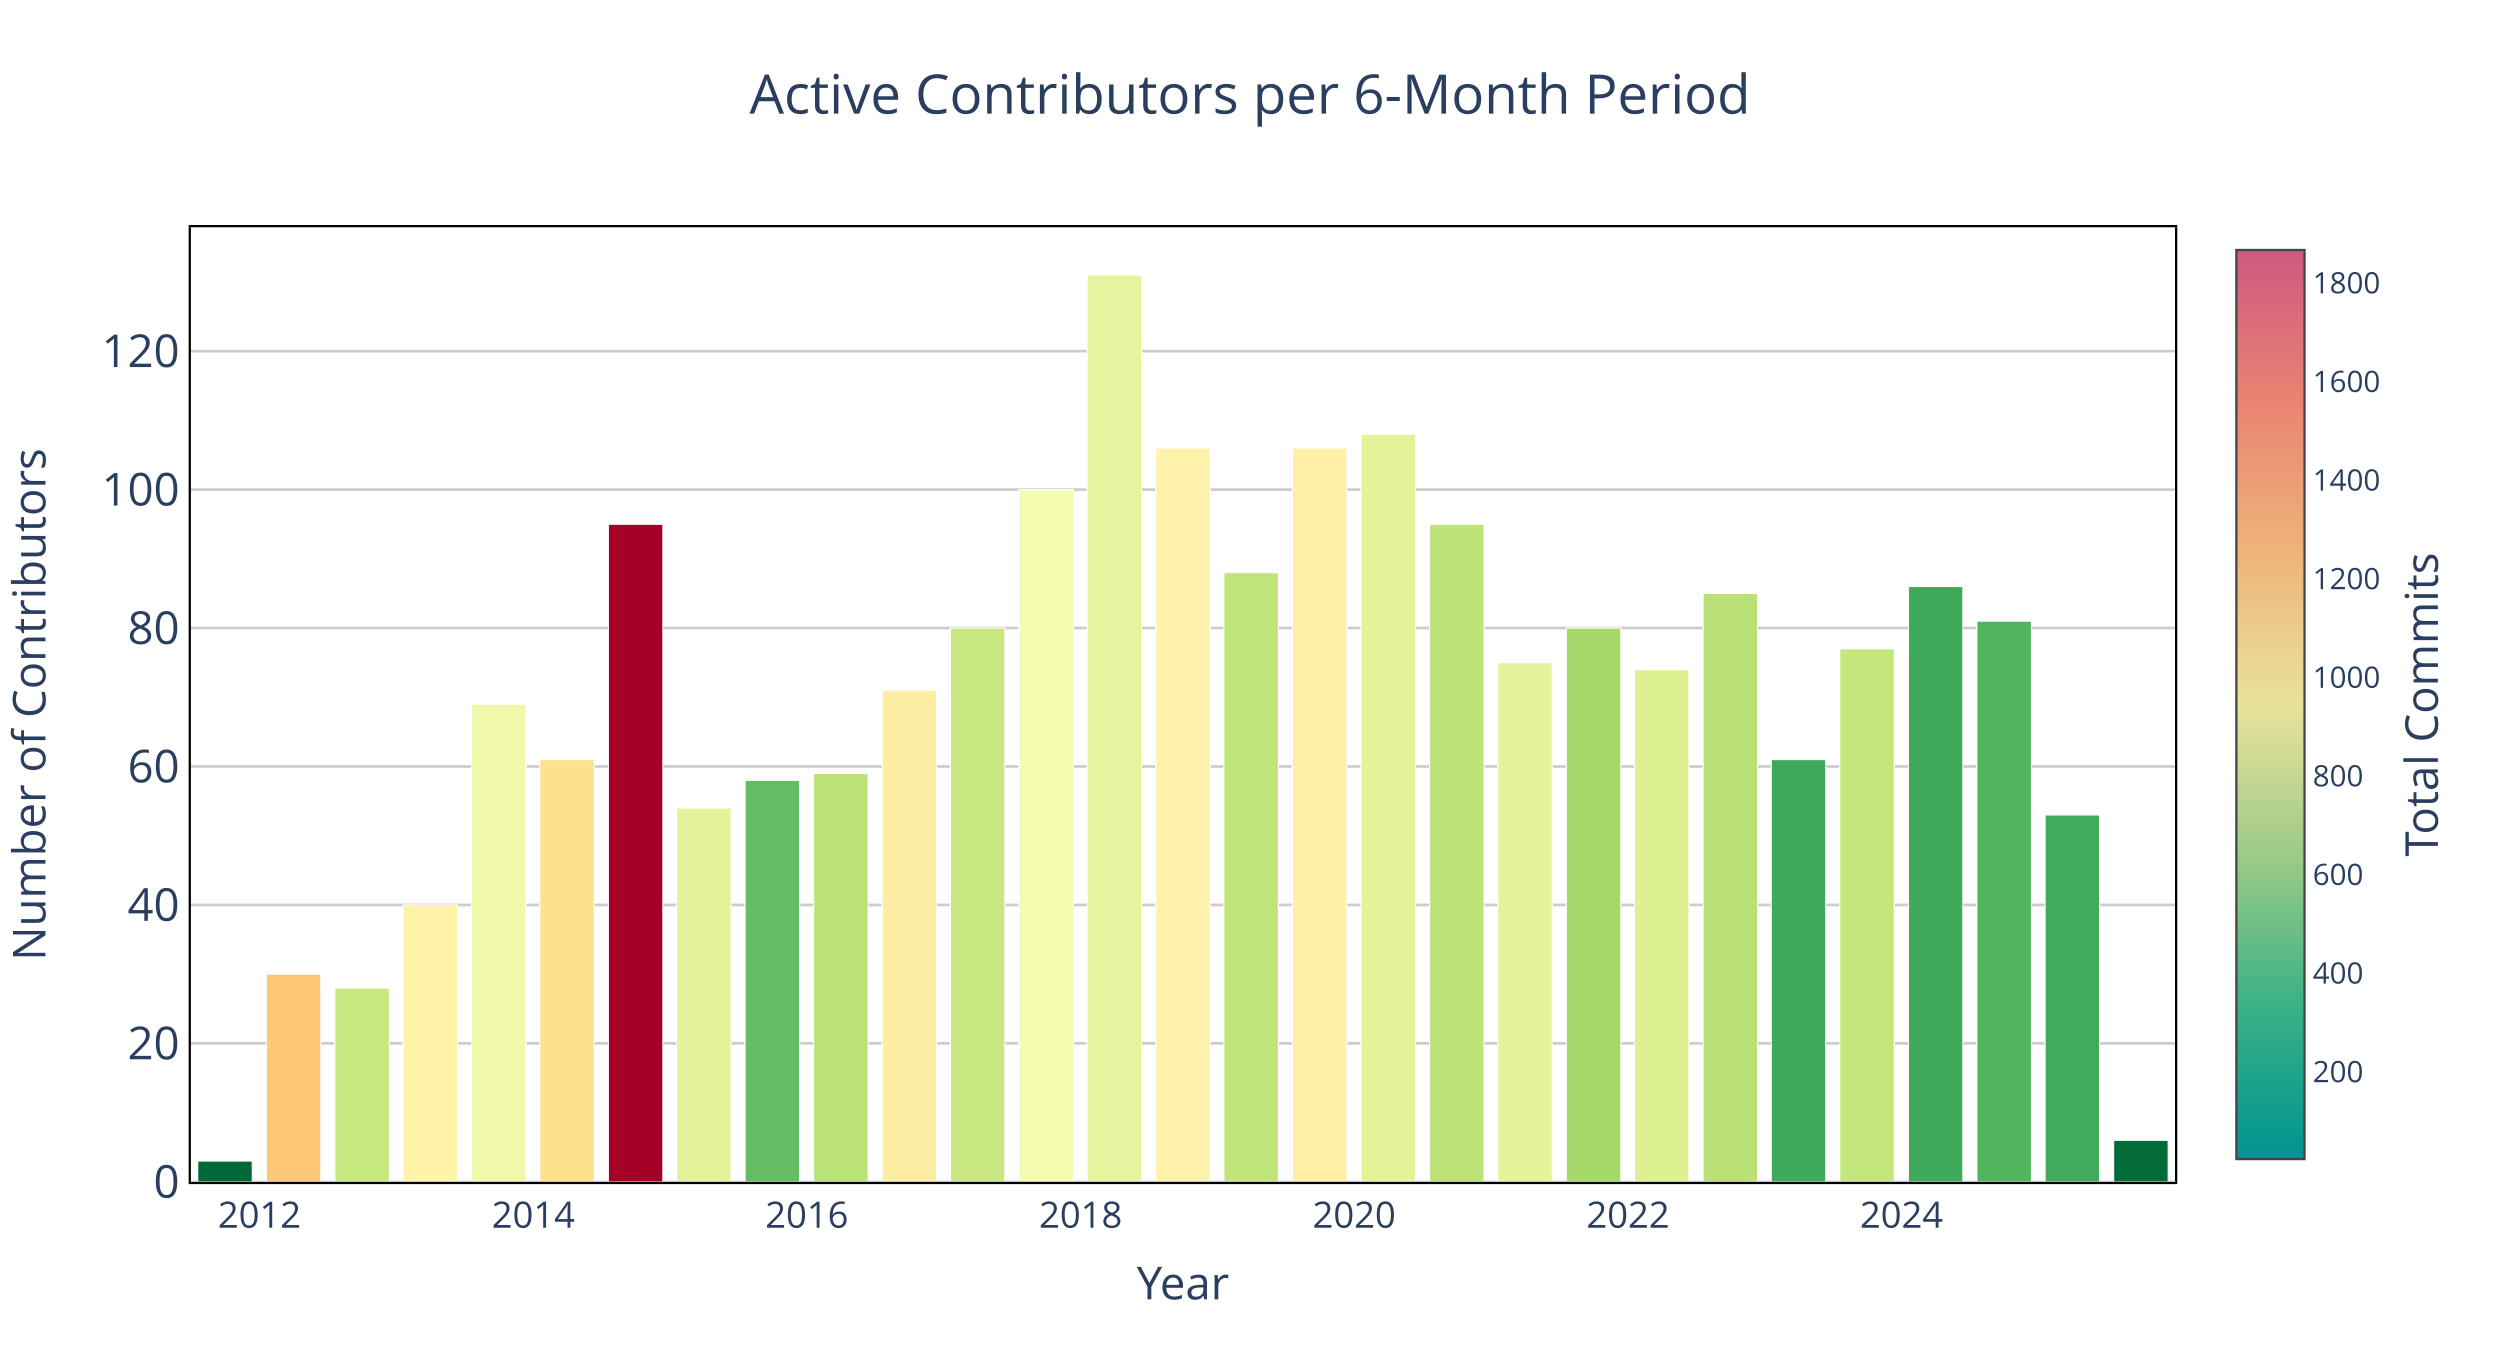
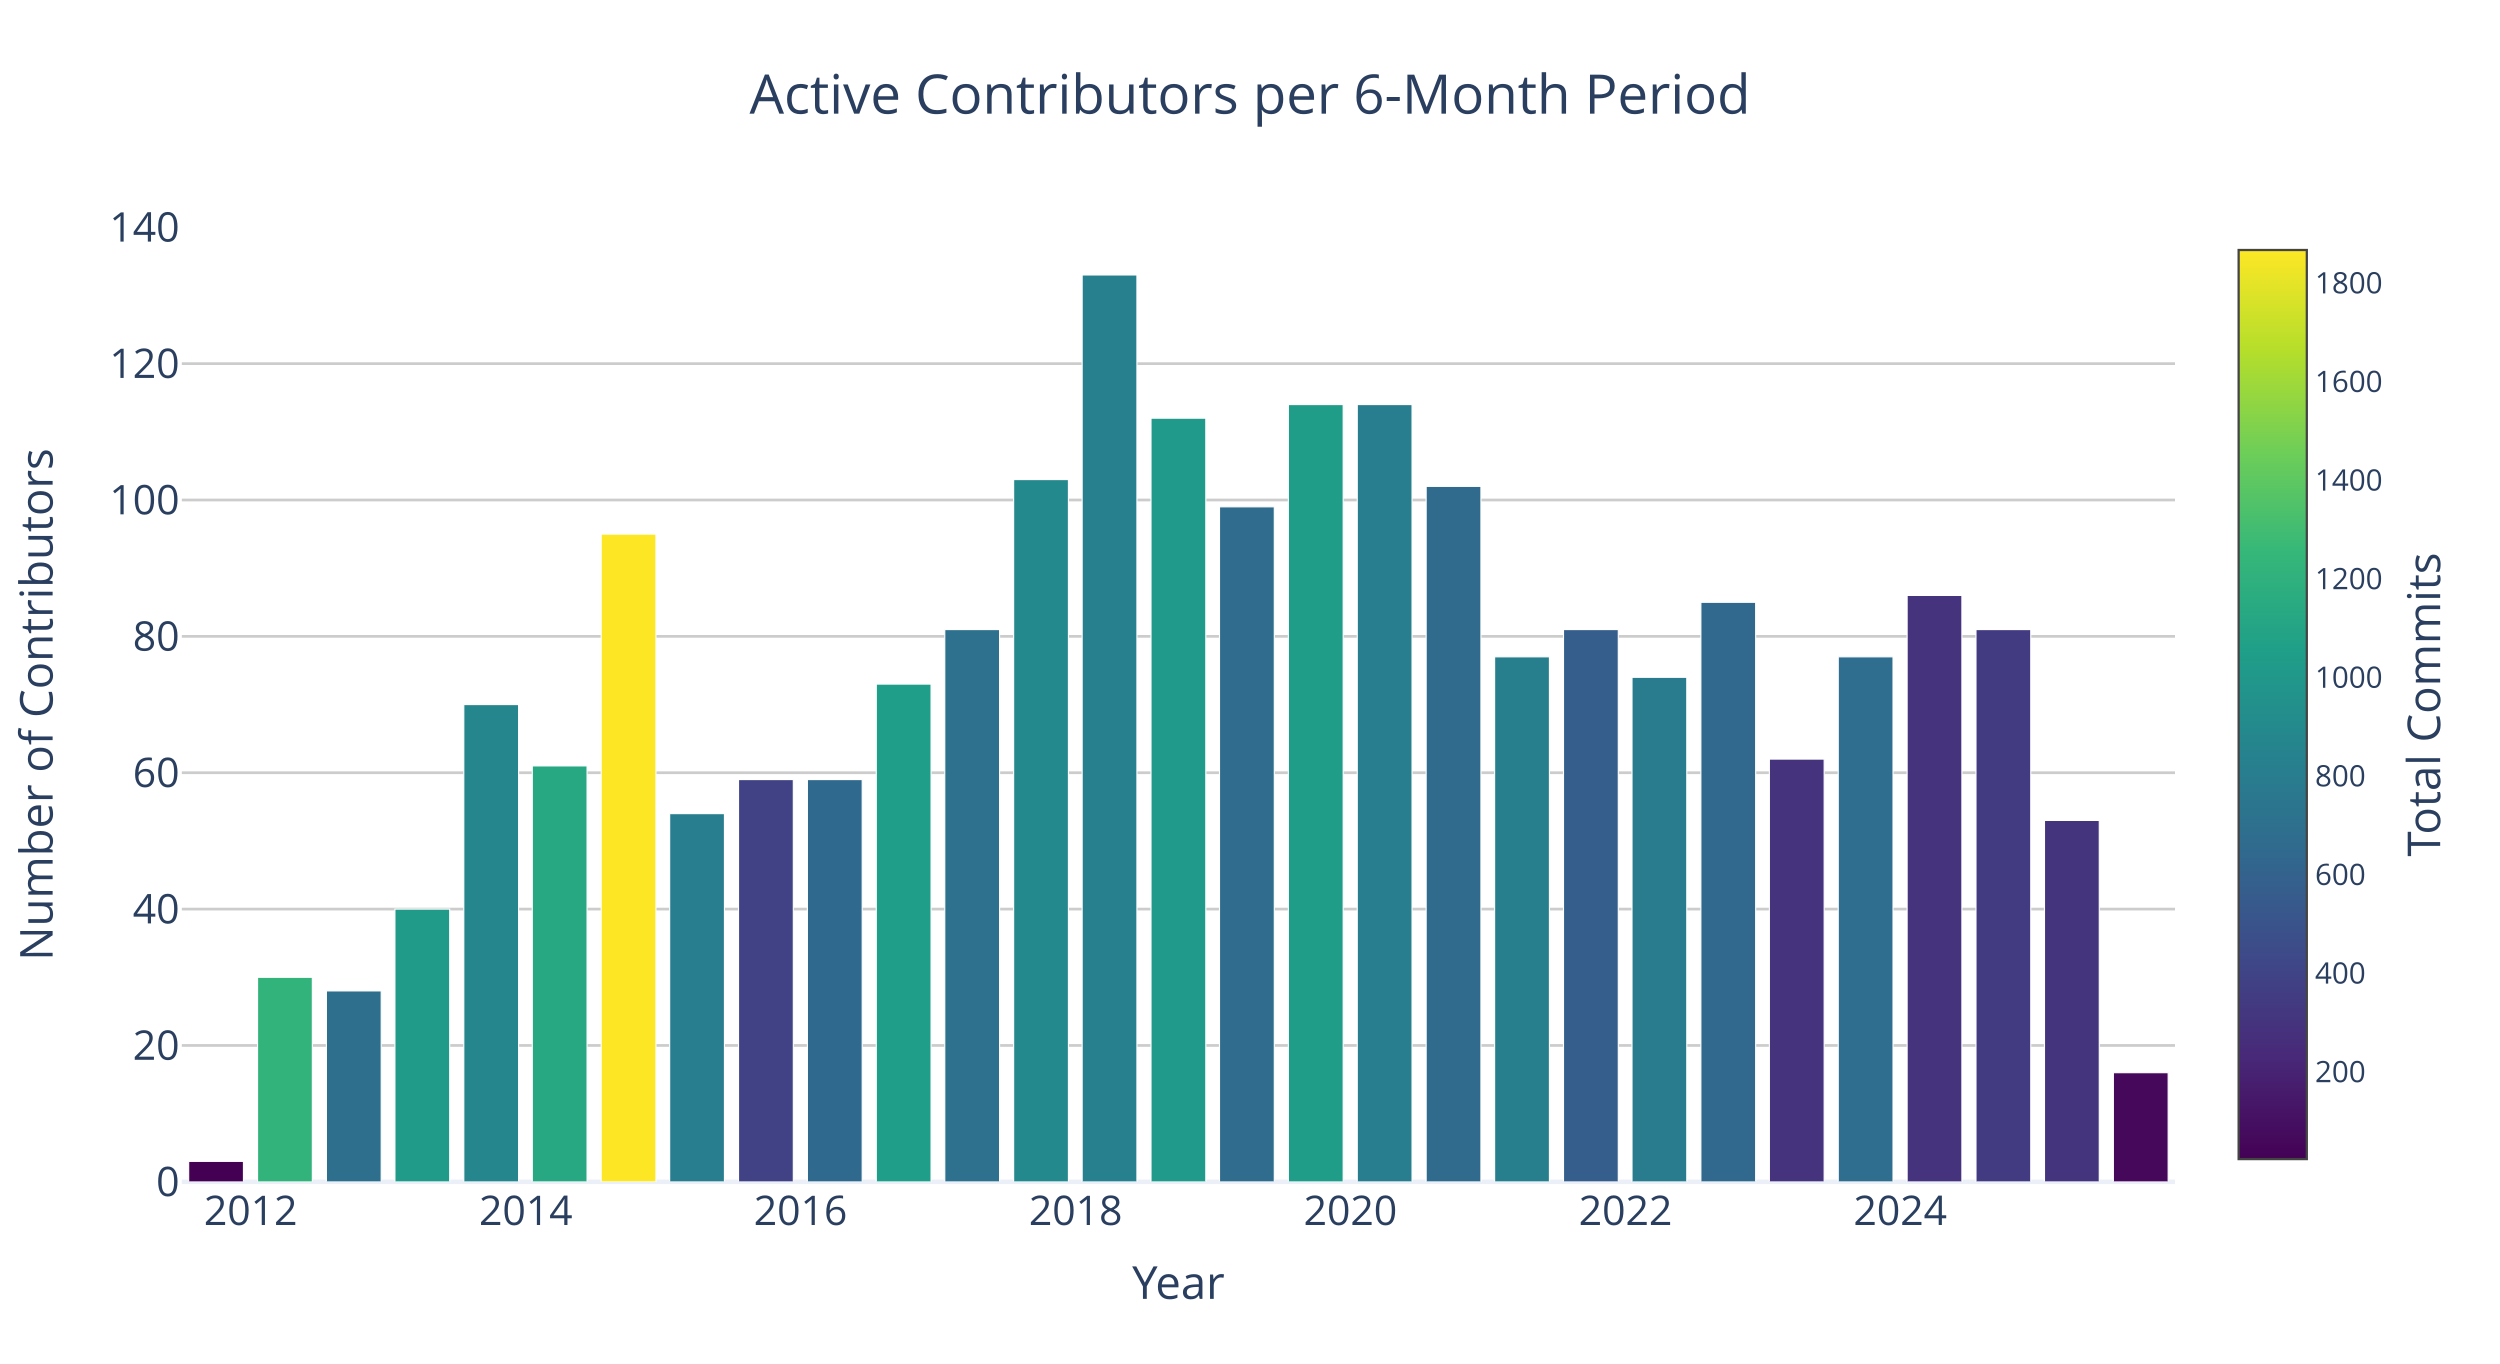
<svg xmlns="http://www.w3.org/2000/svg" class="main-svg" width="1100" height="600" style="" viewBox="0 0 1100 600">
  <rect x="0" y="0" width="1100" height="600" style="fill: rgb(255, 255, 255); fill-opacity: 1;" />
-   <defs id="defs-f9e072">
+   <defs id="defs-160002">
    <g class="clips">
-       <clipPath id="clipf9e072xyplot" class="plotclip">
-         <rect width="873" height="420" />
+       <clipPath id="clip160002xyplot" class="plotclip">
+         <rect width="877" height="420" />
      </clipPath>
-       <clipPath class="axesclip" id="clipf9e072x">
-         <rect x="84" y="0" width="873" height="600" />
+       <clipPath class="axesclip" id="clip160002x">
+         <rect x="80" y="0" width="877" height="600" />
      </clipPath>
-       <clipPath class="axesclip" id="clipf9e072y">
+       <clipPath class="axesclip" id="clip160002y">
        <rect x="0" y="100" width="1100" height="420" />
      </clipPath>
-       <clipPath class="axesclip" id="clipf9e072xy">
-         <rect x="84" y="100" width="873" height="420" />
+       <clipPath class="axesclip" id="clip160002xy">
+         <rect x="80" y="100" width="877" height="420" />
      </clipPath>
    </g>
    <g class="gradients">
-       <linearGradient x1="0" y1="1" x2="0" y2="0" gradientUnits="objectBoundingBox" id="gf9e072-cb29b0f0">
-         <stop offset="0%" stop-color="rgb(0, 147, 146)" stop-opacity="1" />
-         <stop offset="16.667%" stop-color="rgb(57, 177, 133)" stop-opacity="1" />
-         <stop offset="33.333%" stop-color="rgb(156, 203, 134)" stop-opacity="1" />
-         <stop offset="50%" stop-color="rgb(233, 226, 156)" stop-opacity="1" />
-         <stop offset="66.667%" stop-color="rgb(238, 180, 121)" stop-opacity="1" />
-         <stop offset="83.333%" stop-color="rgb(232, 132, 113)" stop-opacity="1" />
-         <stop offset="100%" stop-color="rgb(207, 89, 126)" stop-opacity="1" />
+       <linearGradient x1="0" y1="1" x2="0" y2="0" gradientUnits="objectBoundingBox" id="g160002-cb7f51eb">
+         <stop offset="0%" stop-color="rgb(68, 1, 84)" stop-opacity="1" />
+         <stop offset="11.111%" stop-color="rgb(72, 40, 120)" stop-opacity="1" />
+         <stop offset="22.222%" stop-color="rgb(62, 73, 137)" stop-opacity="1" />
+         <stop offset="33.333%" stop-color="rgb(49, 104, 142)" stop-opacity="1" />
+         <stop offset="44.444%" stop-color="rgb(38, 130, 142)" stop-opacity="1" />
+         <stop offset="55.556%" stop-color="rgb(31, 158, 137)" stop-opacity="1" />
+         <stop offset="66.667%" stop-color="rgb(53, 183, 121)" stop-opacity="1" />
+         <stop offset="77.778%" stop-color="rgb(110, 206, 88)" stop-opacity="1" />
+         <stop offset="88.889%" stop-color="rgb(181, 222, 43)" stop-opacity="1" />
+         <stop offset="100%" stop-color="rgb(253, 231, 37)" stop-opacity="1" />
      </linearGradient>
    </g>
    <g class="patterns" />
  </defs>
  <g class="bglayer" />
  <g class="layer-below">
    <g class="imagelayer" />
    <g class="shapelayer" />
  </g>
  <g class="cartesianlayer">
    <g class="subplot xy">
      <g class="layer-subplot">
        <g class="shapelayer" />
        <g class="imagelayer" />
      </g>
      <g class="minor-gridlayer">
        <g class="x" />
        <g class="y" />
      </g>
      <g class="gridlayer">
        <g class="x" />
        <g class="y">
-           <path class="ygrid crisp" transform="translate(0,459.08)" d="M84,0h873" style="stroke: rgb(0, 0, 0); stroke-opacity: 0.2; stroke-width: 1.2px;" />
-           <path class="ygrid crisp" transform="translate(0,398.17)" d="M84,0h873" style="stroke: rgb(0, 0, 0); stroke-opacity: 0.2; stroke-width: 1.2px;" />
-           <path class="ygrid crisp" transform="translate(0,337.25)" d="M84,0h873" style="stroke: rgb(0, 0, 0); stroke-opacity: 0.2; stroke-width: 1.2px;" />
-           <path class="ygrid crisp" transform="translate(0,276.34)" d="M84,0h873" style="stroke: rgb(0, 0, 0); stroke-opacity: 0.2; stroke-width: 1.2px;" />
-           <path class="ygrid crisp" transform="translate(0,215.42)" d="M84,0h873" style="stroke: rgb(0, 0, 0); stroke-opacity: 0.2; stroke-width: 1.2px;" />
-           <path class="ygrid crisp" transform="translate(0,154.5)" d="M84,0h873" style="stroke: rgb(0, 0, 0); stroke-opacity: 0.2; stroke-width: 1.2px;" />
+           <path class="ygrid crisp" transform="translate(0,460)" d="M80,0h877" style="stroke: rgb(0, 0, 0); stroke-opacity: 0.2; stroke-width: 1.2px;" />
+           <path class="ygrid crisp" transform="translate(0,400)" d="M80,0h877" style="stroke: rgb(0, 0, 0); stroke-opacity: 0.2; stroke-width: 1.2px;" />
+           <path class="ygrid crisp" transform="translate(0,340)" d="M80,0h877" style="stroke: rgb(0, 0, 0); stroke-opacity: 0.2; stroke-width: 1.2px;" />
+           <path class="ygrid crisp" transform="translate(0,280)" d="M80,0h877" style="stroke: rgb(0, 0, 0); stroke-opacity: 0.2; stroke-width: 1.2px;" />
+           <path class="ygrid crisp" transform="translate(0,220)" d="M80,0h877" style="stroke: rgb(0, 0, 0); stroke-opacity: 0.2; stroke-width: 1.2px;" />
+           <path class="ygrid crisp" transform="translate(0,160)" d="M80,0h877" style="stroke: rgb(0, 0, 0); stroke-opacity: 0.2; stroke-width: 1.2px;" />
        </g>
      </g>
      <g class="zerolinelayer">
-         <path class="yzl zl crisp" transform="translate(0,520)" d="M84,0h873" style="stroke: rgb(235, 240, 248); stroke-opacity: 1; stroke-width: 2px;" />
+         <path class="yzl zl crisp" transform="translate(0,520)" d="M80,0h877" style="stroke: rgb(235, 240, 248); stroke-opacity: 1; stroke-width: 2px;" />
      </g>
      <g class="layer-between">
        <g class="shapelayer" />
        <g class="imagelayer" />
      </g>
      <path class="xlines-below" />
      <path class="ylines-below" />
      <g class="overlines-below" />
      <g class="xaxislayer-below" />
      <g class="yaxislayer-below" />
      <g class="overaxes-below" />
      <g class="overplot">
-         <g class="xy" transform="translate(84,100)" clip-path="url(#clipf9e072xyplot)">
+         <g class="xy" transform="translate(80,100)" clip-path="url(#clip160002xyplot)">
          <g class="barlayer mlayer">
            <g class="trace bars" style="opacity: 1;">
              <g class="points">
                <g class="point">
-                   <path d="M3,420V410.86H27V420Z" style="vector-effect: none; opacity: 1; stroke-width: 0.5px; fill: rgb(0, 104, 55); fill-opacity: 1; stroke: rgb(255, 255, 255); stroke-opacity: 1;" />
-                 </g>
-                 <g class="point">
-                   <path d="M33.17,420V328.63H57.17V420Z" style="vector-effect: none; opacity: 1; stroke-width: 0.5px; fill: rgb(253, 199, 118); fill-opacity: 1; stroke: rgb(255, 255, 255); stroke-opacity: 1;" />
-                 </g>
-                 <g class="point">
-                   <path d="M63.33,420V334.72H87.33V420Z" style="vector-effect: none; opacity: 1; stroke-width: 0.5px; fill: rgb(199, 231, 127); fill-opacity: 1; stroke: rgb(255, 255, 255); stroke-opacity: 1;" />
-                 </g>
-                 <g class="point">
-                   <path d="M93.33,420V298.17H117.33V420Z" style="vector-effect: none; opacity: 1; stroke-width: 0.5px; fill: rgb(255, 242, 169); fill-opacity: 1; stroke: rgb(255, 255, 255); stroke-opacity: 1;" />
-                 </g>
-                 <g class="point">
-                   <path d="M123.5,420V209.84H147.5V420Z" style="vector-effect: none; opacity: 1; stroke-width: 0.5px; fill: rgb(240, 249, 170); fill-opacity: 1; stroke: rgb(255, 255, 255); stroke-opacity: 1;" />
-                 </g>
-                 <g class="point">
-                   <path d="M153.5,420V234.21H177.5V420Z" style="vector-effect: none; opacity: 1; stroke-width: 0.5px; fill: rgb(254, 225, 140); fill-opacity: 1; stroke: rgb(255, 255, 255); stroke-opacity: 1;" />
-                 </g>
-                 <g class="point">
-                   <path d="M183.67,420V130.65H207.67V420Z" style="vector-effect: none; opacity: 1; stroke-width: 0.5px; fill: rgb(165, 0, 38); fill-opacity: 1; stroke: rgb(255, 255, 255); stroke-opacity: 1;" />
-                 </g>
-                 <g class="point">
-                   <path d="M213.67,420V255.53H237.67V420Z" style="vector-effect: none; opacity: 1; stroke-width: 0.5px; fill: rgb(227, 243, 153); fill-opacity: 1; stroke: rgb(255, 255, 255); stroke-opacity: 1;" />
-                 </g>
-                 <g class="point">
-                   <path d="M243.83,420V243.34H267.83V420Z" style="vector-effect: none; opacity: 1; stroke-width: 0.5px; fill: rgb(100, 188, 99); fill-opacity: 1; stroke: rgb(255, 255, 255); stroke-opacity: 1;" />
-                 </g>
-                 <g class="point">
-                   <path d="M274,420V240.3H298V420Z" style="vector-effect: none; opacity: 1; stroke-width: 0.5px; fill: rgb(186, 226, 119); fill-opacity: 1; stroke: rgb(255, 255, 255); stroke-opacity: 1;" />
-                 </g>
-                 <g class="point">
-                   <path d="M304.17,420V203.75H328.17V420Z" style="vector-effect: none; opacity: 1; stroke-width: 0.5px; fill: rgb(254, 238, 163); fill-opacity: 1; stroke: rgb(255, 255, 255); stroke-opacity: 1;" />
-                 </g>
-                 <g class="point">
-                   <path d="M334.17,420V176.34H358.17V420Z" style="vector-effect: none; opacity: 1; stroke-width: 0.5px; fill: rgb(202, 232, 129); fill-opacity: 1; stroke: rgb(255, 255, 255); stroke-opacity: 1;" />
-                 </g>
-                 <g class="point">
-                   <path d="M364.33,420V115.42H388.33V420Z" style="vector-effect: none; opacity: 1; stroke-width: 0.5px; fill: rgb(245, 251, 177); fill-opacity: 1; stroke: rgb(255, 255, 255); stroke-opacity: 1;" />
-                 </g>
-                 <g class="point">
-                   <path d="M394.33,420V21H418.33V420Z" style="vector-effect: none; opacity: 1; stroke-width: 0.5px; fill: rgb(230, 244, 157); fill-opacity: 1; stroke: rgb(255, 255, 255); stroke-opacity: 1;" />
-                 </g>
-                 <g class="point">
-                   <path d="M424.5,420V97.15H448.5V420Z" style="vector-effect: none; opacity: 1; stroke-width: 0.5px; fill: rgb(255, 242, 170); fill-opacity: 1; stroke: rgb(255, 255, 255); stroke-opacity: 1;" />
-                 </g>
-                 <g class="point">
-                   <path d="M454.5,420V151.97H478.5V420Z" style="vector-effect: none; opacity: 1; stroke-width: 0.5px; fill: rgb(191, 228, 122); fill-opacity: 1; stroke: rgb(255, 255, 255); stroke-opacity: 1;" />
-                 </g>
-                 <g class="point">
-                   <path d="M484.67,420V97.15H508.67V420Z" style="vector-effect: none; opacity: 1; stroke-width: 0.5px; fill: rgb(255, 240, 165); fill-opacity: 1; stroke: rgb(255, 255, 255); stroke-opacity: 1;" />
-                 </g>
-                 <g class="point">
-                   <path d="M514.83,420V91.05H538.83V420Z" style="vector-effect: none; opacity: 1; stroke-width: 0.5px; fill: rgb(227, 243, 152); fill-opacity: 1; stroke: rgb(255, 255, 255); stroke-opacity: 1;" />
-                 </g>
-                 <g class="point">
-                   <path d="M545,420V130.65H569V420Z" style="vector-effect: none; opacity: 1; stroke-width: 0.5px; fill: rgb(190, 227, 121); fill-opacity: 1; stroke: rgb(255, 255, 255); stroke-opacity: 1;" />
-                 </g>
-                 <g class="point">
-                   <path d="M575,420V191.56H599V420Z" style="vector-effect: none; opacity: 1; stroke-width: 0.5px; fill: rgb(229, 244, 155); fill-opacity: 1; stroke: rgb(255, 255, 255); stroke-opacity: 1;" />
-                 </g>
-                 <g class="point">
-                   <path d="M605.17,420V176.34H629.17V420Z" style="vector-effect: none; opacity: 1; stroke-width: 0.5px; fill: rgb(165, 217, 106); fill-opacity: 1; stroke: rgb(255, 255, 255); stroke-opacity: 1;" />
-                 </g>
-                 <g class="point">
-                   <path d="M635.17,420V194.61H659.17V420Z" style="vector-effect: none; opacity: 1; stroke-width: 0.5px; fill: rgb(222, 241, 146); fill-opacity: 1; stroke: rgb(255, 255, 255); stroke-opacity: 1;" />
-                 </g>
-                 <g class="point">
-                   <path d="M665.33,420V161.11H689.33V420Z" style="vector-effect: none; opacity: 1; stroke-width: 0.5px; fill: rgb(185, 225, 118); fill-opacity: 1; stroke: rgb(255, 255, 255); stroke-opacity: 1;" />
-                 </g>
-                 <g class="point">
-                   <path d="M695.33,420V234.21H719.33V420Z" style="vector-effect: none; opacity: 1; stroke-width: 0.5px; fill: rgb(63, 170, 89); fill-opacity: 1; stroke: rgb(255, 255, 255); stroke-opacity: 1;" />
-                 </g>
-                 <g class="point">
-                   <path d="M725.5,420V185.47H749.5V420Z" style="vector-effect: none; opacity: 1; stroke-width: 0.5px; fill: rgb(195, 230, 125); fill-opacity: 1; stroke: rgb(255, 255, 255); stroke-opacity: 1;" />
-                 </g>
-                 <g class="point">
-                   <path d="M755.67,420V158.06H779.67V420Z" style="vector-effect: none; opacity: 1; stroke-width: 0.5px; fill: rgb(63, 170, 89); fill-opacity: 1; stroke: rgb(255, 255, 255); stroke-opacity: 1;" />
-                 </g>
-                 <g class="point">
-                   <path d="M785.83,420V173.29H809.83V420Z" style="vector-effect: none; opacity: 1; stroke-width: 0.5px; fill: rgb(83, 180, 94); fill-opacity: 1; stroke: rgb(255, 255, 255); stroke-opacity: 1;" />
-                 </g>
-                 <g class="point">
-                   <path d="M815.83,420V258.57H839.83V420Z" style="vector-effect: none; opacity: 1; stroke-width: 0.5px; fill: rgb(65, 171, 90); fill-opacity: 1; stroke: rgb(255, 255, 255); stroke-opacity: 1;" />
-                 </g>
-                 <g class="point">
-                   <path d="M846,420V401.73H870V420Z" style="vector-effect: none; opacity: 1; stroke-width: 0.5px; fill: rgb(2, 107, 56); fill-opacity: 1; stroke: rgb(255, 255, 255); stroke-opacity: 1;" />
+                   <path d="M3.01,420V411H27.12V420Z" style="vector-effect: none; opacity: 1; stroke-width: 0.5px; fill: rgb(68, 1, 84); fill-opacity: 1; stroke: rgb(255, 255, 255); stroke-opacity: 1;" />
+                 </g>
+                 <g class="point">
+                   <path d="M33.32,420V330H57.43V420Z" style="vector-effect: none; opacity: 1; stroke-width: 0.5px; fill: rgb(50, 179, 123); fill-opacity: 1; stroke: rgb(255, 255, 255); stroke-opacity: 1;" />
+                 </g>
+                 <g class="point">
+                   <path d="M63.62,420V336H87.73V420Z" style="vector-effect: none; opacity: 1; stroke-width: 0.5px; fill: rgb(46, 111, 142); fill-opacity: 1; stroke: rgb(255, 255, 255); stroke-opacity: 1;" />
+                 </g>
+                 <g class="point">
+                   <path d="M93.76,420V300H117.87V420Z" style="vector-effect: none; opacity: 1; stroke-width: 0.5px; fill: rgb(32, 155, 138); fill-opacity: 1; stroke: rgb(255, 255, 255); stroke-opacity: 1;" />
+                 </g>
+                 <g class="point">
+                   <path d="M124.07,420V210H148.18V420Z" style="vector-effect: none; opacity: 1; stroke-width: 0.5px; fill: rgb(37, 134, 141); fill-opacity: 1; stroke: rgb(255, 255, 255); stroke-opacity: 1;" />
+                 </g>
+                 <g class="point">
+                   <path d="M154.2,420V237H178.31V420Z" style="vector-effect: none; opacity: 1; stroke-width: 0.5px; fill: rgb(39, 168, 131); fill-opacity: 1; stroke: rgb(255, 255, 255); stroke-opacity: 1;" />
+                 </g>
+                 <g class="point">
+                   <path d="M184.51,420V135H208.62V420Z" style="vector-effect: none; opacity: 1; stroke-width: 0.5px; fill: rgb(253, 231, 37); fill-opacity: 1; stroke: rgb(255, 255, 255); stroke-opacity: 1;" />
+                 </g>
+                 <g class="point">
+                   <path d="M214.65,420V258H238.76V420Z" style="vector-effect: none; opacity: 1; stroke-width: 0.5px; fill: rgb(40, 126, 142); fill-opacity: 1; stroke: rgb(255, 255, 255); stroke-opacity: 1;" />
+                 </g>
+                 <g class="point">
+                   <path d="M244.95,420V243H269.06V420Z" style="vector-effect: none; opacity: 1; stroke-width: 0.5px; fill: rgb(64, 66, 133); fill-opacity: 1; stroke: rgb(255, 255, 255); stroke-opacity: 1;" />
+                 </g>
+                 <g class="point">
+                   <path d="M275.25,420V243H299.37V420Z" style="vector-effect: none; opacity: 1; stroke-width: 0.5px; fill: rgb(48, 105, 142); fill-opacity: 1; stroke: rgb(255, 255, 255); stroke-opacity: 1;" />
+                 </g>
+                 <g class="point">
+                   <path d="M305.56,420V201H329.67V420Z" style="vector-effect: none; opacity: 1; stroke-width: 0.5px; fill: rgb(31, 158, 137); fill-opacity: 1; stroke: rgb(255, 255, 255); stroke-opacity: 1;" />
+                 </g>
+                 <g class="point">
+                   <path d="M335.7,420V177H359.81V420Z" style="vector-effect: none; opacity: 1; stroke-width: 0.5px; fill: rgb(45, 113, 142); fill-opacity: 1; stroke: rgb(255, 255, 255); stroke-opacity: 1;" />
+                 </g>
+                 <g class="point">
+                   <path d="M366,420V111H390.11V420Z" style="vector-effect: none; opacity: 1; stroke-width: 0.5px; fill: rgb(36, 137, 141); fill-opacity: 1; stroke: rgb(255, 255, 255); stroke-opacity: 1;" />
+                 </g>
+                 <g class="point">
+                   <path d="M396.14,420V21H420.25V420Z" style="vector-effect: none; opacity: 1; stroke-width: 0.5px; fill: rgb(39, 128, 142); fill-opacity: 1; stroke: rgb(255, 255, 255); stroke-opacity: 1;" />
+                 </g>
+                 <g class="point">
+                   <path d="M426.44,420V84H450.56V420Z" style="vector-effect: none; opacity: 1; stroke-width: 0.5px; fill: rgb(32, 154, 138); fill-opacity: 1; stroke: rgb(255, 255, 255); stroke-opacity: 1;" />
+                 </g>
+                 <g class="point">
+                   <path d="M456.58,420V123H480.69V420Z" style="vector-effect: none; opacity: 1; stroke-width: 0.5px; fill: rgb(47, 108, 142); fill-opacity: 1; stroke: rgb(255, 255, 255); stroke-opacity: 1;" />
+                 </g>
+                 <g class="point">
+                   <path d="M486.89,420V78H511V420Z" style="vector-effect: none; opacity: 1; stroke-width: 0.5px; fill: rgb(31, 157, 137); fill-opacity: 1; stroke: rgb(255, 255, 255); stroke-opacity: 1;" />
+                 </g>
+                 <g class="point">
+                   <path d="M517.19,420V78H541.3V420Z" style="vector-effect: none; opacity: 1; stroke-width: 0.5px; fill: rgb(40, 126, 142); fill-opacity: 1; stroke: rgb(255, 255, 255); stroke-opacity: 1;" />
+                 </g>
+                 <g class="point">
+                   <path d="M547.5,420V114H571.61V420Z" style="vector-effect: none; opacity: 1; stroke-width: 0.5px; fill: rgb(48, 107, 142); fill-opacity: 1; stroke: rgb(255, 255, 255); stroke-opacity: 1;" />
+                 </g>
+                 <g class="point">
+                   <path d="M577.63,420V189H601.75V420Z" style="vector-effect: none; opacity: 1; stroke-width: 0.5px; fill: rgb(39, 127, 142); fill-opacity: 1; stroke: rgb(255, 255, 255); stroke-opacity: 1;" />
+                 </g>
+                 <g class="point">
+                   <path d="M607.94,420V177H632.05V420Z" style="vector-effect: none; opacity: 1; stroke-width: 0.5px; fill: rgb(53, 94, 140); fill-opacity: 1; stroke: rgb(255, 255, 255); stroke-opacity: 1;" />
+                 </g>
+                 <g class="point">
+                   <path d="M638.08,420V198H662.19V420Z" style="vector-effect: none; opacity: 1; stroke-width: 0.5px; fill: rgb(41, 123, 142); fill-opacity: 1; stroke: rgb(255, 255, 255); stroke-opacity: 1;" />
+                 </g>
+                 <g class="point">
+                   <path d="M668.38,420V165H692.49V420Z" style="vector-effect: none; opacity: 1; stroke-width: 0.5px; fill: rgb(49, 105, 142); fill-opacity: 1; stroke: rgb(255, 255, 255); stroke-opacity: 1;" />
+                 </g>
+                 <g class="point">
+                   <path d="M698.52,420V234H722.63V420Z" style="vector-effect: none; opacity: 1; stroke-width: 0.5px; fill: rgb(69, 51, 126); fill-opacity: 1; stroke: rgb(255, 255, 255); stroke-opacity: 1;" />
+                 </g>
+                 <g class="point">
+                   <path d="M728.82,420V189H752.93V420Z" style="vector-effect: none; opacity: 1; stroke-width: 0.5px; fill: rgb(47, 110, 142); fill-opacity: 1; stroke: rgb(255, 255, 255); stroke-opacity: 1;" />
+                 </g>
+                 <g class="point">
+                   <path d="M759.13,420V162H783.24V420Z" style="vector-effect: none; opacity: 1; stroke-width: 0.5px; fill: rgb(69, 51, 126); fill-opacity: 1; stroke: rgb(255, 255, 255); stroke-opacity: 1;" />
+                 </g>
+                 <g class="point">
+                   <path d="M789.43,420V177H813.54V420Z" style="vector-effect: none; opacity: 1; stroke-width: 0.5px; fill: rgb(66, 59, 130); fill-opacity: 1; stroke: rgb(255, 255, 255); stroke-opacity: 1;" />
+                 </g>
+                 <g class="point">
+                   <path d="M819.57,420V261H843.68V420Z" style="vector-effect: none; opacity: 1; stroke-width: 0.5px; fill: rgb(68, 52, 126); fill-opacity: 1; stroke: rgb(255, 255, 255); stroke-opacity: 1;" />
+                 </g>
+                 <g class="point">
+                   <path d="M849.88,420V372H873.99V420Z" style="vector-effect: none; opacity: 1; stroke-width: 0.5px; fill: rgb(69, 8, 91); fill-opacity: 1; stroke: rgb(255, 255, 255); stroke-opacity: 1;" />
                </g>
              </g>
            </g>
          </g>
          <g class="scatterlayer mlayer">
-             <g class="trace scatter trace29b0f0" style="stroke-miterlimit: 2; opacity: 1;">
+             <g class="trace scatter trace7f51eb" style="stroke-miterlimit: 2; opacity: 1;">
              <g class="fills" />
              <g class="errorbars" />
              <g class="lines" />
              <g class="points" />
              <g class="text" />
            </g>
          </g>
        </g>
      </g>
-       <path class="xlines-above crisp" d="M83,520.5H958M83,99.5H958" style="fill: none; stroke-width: 1px; stroke: rgb(0, 0, 0); stroke-opacity: 1;" />
-       <path class="ylines-above crisp" d="M83.5,100V520M957.5,100V520" style="fill: none; stroke-width: 1px; stroke: rgb(0, 0, 0); stroke-opacity: 1;" />
+       <path class="xlines-above crisp" d="M0,0" style="fill: none;" />
+       <path class="ylines-above crisp" d="M0,0" style="fill: none;" />
      <g class="overlines-above" />
      <g class="xaxislayer-above">
        <g class="xtick">
-           <text text-anchor="middle" x="0" y="540.2" transform="translate(114.17,0)" style="font-family: 'Open Sans', verdana, arial, sans-serif; font-size: 16px; fill: rgb(42, 63, 95); fill-opacity: 1; white-space: pre; opacity: 1;">2012</text>
-         </g>
-         <g class="xtick">
-           <text text-anchor="middle" x="0" y="540.2" style="font-family: 'Open Sans', verdana, arial, sans-serif; font-size: 16px; fill: rgb(42, 63, 95); fill-opacity: 1; white-space: pre; opacity: 1;" transform="translate(234.67,0)">2014</text>
-         </g>
-         <g class="xtick">
-           <text text-anchor="middle" x="0" y="540.2" style="font-family: 'Open Sans', verdana, arial, sans-serif; font-size: 16px; fill: rgb(42, 63, 95); fill-opacity: 1; white-space: pre; opacity: 1;" transform="translate(355,0)">2016</text>
-         </g>
-         <g class="xtick">
-           <text text-anchor="middle" x="0" y="540.2" style="font-family: 'Open Sans', verdana, arial, sans-serif; font-size: 16px; fill: rgb(42, 63, 95); fill-opacity: 1; white-space: pre; opacity: 1;" transform="translate(475.5,0)">2018</text>
-         </g>
-         <g class="xtick">
-           <text text-anchor="middle" x="0" y="540.2" style="font-family: 'Open Sans', verdana, arial, sans-serif; font-size: 16px; fill: rgb(42, 63, 95); fill-opacity: 1; white-space: pre; opacity: 1;" transform="translate(595.83,0)">2020</text>
-         </g>
-         <g class="xtick">
-           <text text-anchor="middle" x="0" y="540.2" style="font-family: 'Open Sans', verdana, arial, sans-serif; font-size: 16px; fill: rgb(42, 63, 95); fill-opacity: 1; white-space: pre; opacity: 1;" transform="translate(716.33,0)">2022</text>
-         </g>
-         <g class="xtick">
-           <text text-anchor="middle" x="0" y="540.2" style="font-family: 'Open Sans', verdana, arial, sans-serif; font-size: 16px; fill: rgb(42, 63, 95); fill-opacity: 1; white-space: pre; opacity: 1;" transform="translate(836.67,0)">2024</text>
+           <text text-anchor="middle" x="0" y="539" transform="translate(110.3,0)" style="font-family: 'Open Sans', verdana, arial, sans-serif; font-size: 18px; fill: rgb(42, 63, 95); fill-opacity: 1; white-space: pre; opacity: 1;">2012</text>
+         </g>
+         <g class="xtick">
+           <text text-anchor="middle" x="0" y="539" style="font-family: 'Open Sans', verdana, arial, sans-serif; font-size: 18px; fill: rgb(42, 63, 95); fill-opacity: 1; white-space: pre; opacity: 1;" transform="translate(231.36,0)">2014</text>
+         </g>
+         <g class="xtick">
+           <text text-anchor="middle" x="0" y="539" style="font-family: 'Open Sans', verdana, arial, sans-serif; font-size: 18px; fill: rgb(42, 63, 95); fill-opacity: 1; white-space: pre; opacity: 1;" transform="translate(352.24,0)">2016</text>
+         </g>
+         <g class="xtick">
+           <text text-anchor="middle" x="0" y="539" style="font-family: 'Open Sans', verdana, arial, sans-serif; font-size: 18px; fill: rgb(42, 63, 95); fill-opacity: 1; white-space: pre; opacity: 1;" transform="translate(473.29,0)">2018</text>
+         </g>
+         <g class="xtick">
+           <text text-anchor="middle" x="0" y="539" style="font-family: 'Open Sans', verdana, arial, sans-serif; font-size: 18px; fill: rgb(42, 63, 95); fill-opacity: 1; white-space: pre; opacity: 1;" transform="translate(594.18,0)">2020</text>
+         </g>
+         <g class="xtick">
+           <text text-anchor="middle" x="0" y="539" style="font-family: 'Open Sans', verdana, arial, sans-serif; font-size: 18px; fill: rgb(42, 63, 95); fill-opacity: 1; white-space: pre; opacity: 1;" transform="translate(715.23,0)">2022</text>
+         </g>
+         <g class="xtick">
+           <text text-anchor="middle" x="0" y="539" style="font-family: 'Open Sans', verdana, arial, sans-serif; font-size: 18px; fill: rgb(42, 63, 95); fill-opacity: 1; white-space: pre; opacity: 1;" transform="translate(836.11,0)">2024</text>
        </g>
      </g>
      <g class="yaxislayer-above">
        <g class="ytick">
-           <text text-anchor="end" x="79" y="7" transform="translate(0,520)" style="font-family: 'Open Sans', verdana, arial, sans-serif; font-size: 20px; fill: rgb(42, 63, 95); fill-opacity: 1; white-space: pre; opacity: 1;">0</text>
-         </g>
-         <g class="ytick">
-           <text text-anchor="end" x="79" y="7" style="font-family: 'Open Sans', verdana, arial, sans-serif; font-size: 20px; fill: rgb(42, 63, 95); fill-opacity: 1; white-space: pre; opacity: 1;" transform="translate(0,459.08)">20</text>
-         </g>
-         <g class="ytick">
-           <text text-anchor="end" x="79" y="7" style="font-family: 'Open Sans', verdana, arial, sans-serif; font-size: 20px; fill: rgb(42, 63, 95); fill-opacity: 1; white-space: pre; opacity: 1;" transform="translate(0,398.17)">40</text>
-         </g>
-         <g class="ytick">
-           <text text-anchor="end" x="79" y="7" style="font-family: 'Open Sans', verdana, arial, sans-serif; font-size: 20px; fill: rgb(42, 63, 95); fill-opacity: 1; white-space: pre; opacity: 1;" transform="translate(0,337.25)">60</text>
-         </g>
-         <g class="ytick">
-           <text text-anchor="end" x="79" y="7" style="font-family: 'Open Sans', verdana, arial, sans-serif; font-size: 20px; fill: rgb(42, 63, 95); fill-opacity: 1; white-space: pre; opacity: 1;" transform="translate(0,276.34)">80</text>
-         </g>
-         <g class="ytick">
-           <text text-anchor="end" x="79" y="7" style="font-family: 'Open Sans', verdana, arial, sans-serif; font-size: 20px; fill: rgb(42, 63, 95); fill-opacity: 1; white-space: pre; opacity: 1;" transform="translate(0,215.42)">100</text>
-         </g>
-         <g class="ytick">
-           <text text-anchor="end" x="79" y="7" style="font-family: 'Open Sans', verdana, arial, sans-serif; font-size: 20px; fill: rgb(42, 63, 95); fill-opacity: 1; white-space: pre; opacity: 1;" transform="translate(0,154.5)">120</text>
+           <text text-anchor="end" x="79" y="6.3" transform="translate(0,520)" style="font-family: 'Open Sans', verdana, arial, sans-serif; font-size: 18px; fill: rgb(42, 63, 95); fill-opacity: 1; white-space: pre; opacity: 1;">0</text>
+         </g>
+         <g class="ytick">
+           <text text-anchor="end" x="79" y="6.3" style="font-family: 'Open Sans', verdana, arial, sans-serif; font-size: 18px; fill: rgb(42, 63, 95); fill-opacity: 1; white-space: pre; opacity: 1;" transform="translate(0,460)">20</text>
+         </g>
+         <g class="ytick">
+           <text text-anchor="end" x="79" y="6.3" style="font-family: 'Open Sans', verdana, arial, sans-serif; font-size: 18px; fill: rgb(42, 63, 95); fill-opacity: 1; white-space: pre; opacity: 1;" transform="translate(0,400)">40</text>
+         </g>
+         <g class="ytick">
+           <text text-anchor="end" x="79" y="6.3" style="font-family: 'Open Sans', verdana, arial, sans-serif; font-size: 18px; fill: rgb(42, 63, 95); fill-opacity: 1; white-space: pre; opacity: 1;" transform="translate(0,340)">60</text>
+         </g>
+         <g class="ytick">
+           <text text-anchor="end" x="79" y="6.3" style="font-family: 'Open Sans', verdana, arial, sans-serif; font-size: 18px; fill: rgb(42, 63, 95); fill-opacity: 1; white-space: pre; opacity: 1;" transform="translate(0,280)">80</text>
+         </g>
+         <g class="ytick">
+           <text text-anchor="end" x="79" y="6.3" style="font-family: 'Open Sans', verdana, arial, sans-serif; font-size: 18px; fill: rgb(42, 63, 95); fill-opacity: 1; white-space: pre; opacity: 1;" transform="translate(0,220)">100</text>
+         </g>
+         <g class="ytick">
+           <text text-anchor="end" x="79" y="6.3" style="font-family: 'Open Sans', verdana, arial, sans-serif; font-size: 18px; fill: rgb(42, 63, 95); fill-opacity: 1; white-space: pre; opacity: 1;" transform="translate(0,160)">120</text>
+         </g>
+         <g class="ytick">
+           <text text-anchor="end" x="79" y="6.3" style="font-family: 'Open Sans', verdana, arial, sans-serif; font-size: 18px; fill: rgb(42, 63, 95); fill-opacity: 1; white-space: pre; opacity: 1;" transform="translate(0,100)">140</text>
        </g>
      </g>
      <g class="overaxes-above" />
    </g>
  </g>
  <g class="polarlayer" />
  <g class="smithlayer" />
  <g class="ternarylayer" />
  <g class="geolayer" />
  <g class="funnelarealayer" />
  <g class="pielayer" />
  <g class="iciclelayer" />
  <g class="treemaplayer" />
  <g class="sunburstlayer" />
  <g class="glimages" />
-   <defs id="topdefs-f9e072">
+   <defs id="topdefs-160002">
    <g class="clips" />
  </defs>
  <g class="layer-above">
    <g class="imagelayer" />
    <g class="shapelayer" />
  </g>
  <g class="infolayer">
-     <g class="cb29b0f0 colorbar" transform="translate(84,100)">
-       <rect class="cbbg" x="889.5" y="0" width="113.172" height="421" style="fill: rgb(0, 0, 0); fill-opacity: 0; stroke: rgb(68, 68, 68); stroke-opacity: 1; stroke-width: 0;" />
+     <g class="cb7f51eb colorbar" transform="translate(80,100)">
+       <rect class="cbbg" x="894.5" y="0" width="113.172" height="421" style="fill: rgb(0, 0, 0); fill-opacity: 0; stroke: rgb(68, 68, 68); stroke-opacity: 1; stroke-width: 0;" />
      <g class="cbfills" transform="translate(0,10)">
-         <rect class="cbfill gradient_filled" style="fill: url('#gf9e072-cb29b0f0');" x="900" y="0" width="30" height="400" />
+         <rect class="cbfill gradient_filled" style="fill: url('#g160002-cb7f51eb');" x="905" y="0" width="30" height="400" />
      </g>
      <g class="cblines" transform="translate(0,10)" />
      <g class="cbaxis crisp" transform="translate(0,-100)">
-         <g class="ycb29b0f0tick">
-           <text text-anchor="start" x="933.6" y="4.55" transform="translate(0,471.61)" style="font-family: 'Open Sans', verdana, arial, sans-serif; font-size: 13px; fill: rgb(42, 63, 95); fill-opacity: 1; white-space: pre; opacity: 1;">200</text>
-         </g>
-         <g class="ycb29b0f0tick">
-           <text text-anchor="start" x="933.6" y="4.55" style="font-family: 'Open Sans', verdana, arial, sans-serif; font-size: 13px; fill: rgb(42, 63, 95); fill-opacity: 1; white-space: pre; opacity: 1;" transform="translate(0,428.22)">400</text>
-         </g>
-         <g class="ycb29b0f0tick">
-           <text text-anchor="start" x="933.6" y="4.55" style="font-family: 'Open Sans', verdana, arial, sans-serif; font-size: 13px; fill: rgb(42, 63, 95); fill-opacity: 1; white-space: pre; opacity: 1;" transform="translate(0,384.84)">600</text>
-         </g>
-         <g class="ycb29b0f0tick">
-           <text text-anchor="start" x="933.6" y="4.55" style="font-family: 'Open Sans', verdana, arial, sans-serif; font-size: 13px; fill: rgb(42, 63, 95); fill-opacity: 1; white-space: pre; opacity: 1;" transform="translate(0,341.45)">800</text>
-         </g>
-         <g class="ycb29b0f0tick">
-           <text text-anchor="start" x="933.6" y="4.55" style="font-family: 'Open Sans', verdana, arial, sans-serif; font-size: 13px; fill: rgb(42, 63, 95); fill-opacity: 1; white-space: pre; opacity: 1;" transform="translate(0,298.07)">1000</text>
-         </g>
-         <g class="ycb29b0f0tick">
-           <text text-anchor="start" x="933.6" y="4.55" style="font-family: 'Open Sans', verdana, arial, sans-serif; font-size: 13px; fill: rgb(42, 63, 95); fill-opacity: 1; white-space: pre; opacity: 1;" transform="translate(0,254.69)">1200</text>
-         </g>
-         <g class="ycb29b0f0tick">
-           <text text-anchor="start" x="933.6" y="4.55" style="font-family: 'Open Sans', verdana, arial, sans-serif; font-size: 13px; fill: rgb(42, 63, 95); fill-opacity: 1; white-space: pre; opacity: 1;" transform="translate(0,211.3)">1400</text>
-         </g>
-         <g class="ycb29b0f0tick">
-           <text text-anchor="start" x="933.6" y="4.55" style="font-family: 'Open Sans', verdana, arial, sans-serif; font-size: 13px; fill: rgb(42, 63, 95); fill-opacity: 1; white-space: pre; opacity: 1;" transform="translate(0,167.92)">1600</text>
-         </g>
-         <g class="ycb29b0f0tick">
-           <text text-anchor="start" x="933.6" y="4.55" style="font-family: 'Open Sans', verdana, arial, sans-serif; font-size: 13px; fill: rgb(42, 63, 95); fill-opacity: 1; white-space: pre; opacity: 1;" transform="translate(0,124.53)">1800</text>
-         </g>
-       </g>
-       <g class="cbtitleunshift" transform="translate(-84,-100)">
-         <g class="cbtitle" transform="translate(28.21191,0)">
-           <text class="hycb29b0f0title" transform="rotate(-90,1044.46,310)" x="1044.46" y="310" text-anchor="middle" style="opacity: 1; font-family: 'Open Sans', verdana, arial, sans-serif; font-size: 20px; fill: rgb(42, 63, 95); fill-opacity: 1; white-space: pre;">Total Commits</text>
-         </g>
-       </g>
-       <rect class="cboutline" x="900" y="10" width="30" height="400" style="stroke: rgb(68, 68, 68); stroke-opacity: 1; fill: none; stroke-width: 1;" />
+         <g class="ycb7f51ebtick">
+           <text text-anchor="start" x="938.6" y="4.55" transform="translate(0,471.61)" style="font-family: 'Open Sans', verdana, arial, sans-serif; font-size: 13px; fill: rgb(42, 63, 95); fill-opacity: 1; white-space: pre; opacity: 1;">200</text>
+         </g>
+         <g class="ycb7f51ebtick">
+           <text text-anchor="start" x="938.6" y="4.55" style="font-family: 'Open Sans', verdana, arial, sans-serif; font-size: 13px; fill: rgb(42, 63, 95); fill-opacity: 1; white-space: pre; opacity: 1;" transform="translate(0,428.22)">400</text>
+         </g>
+         <g class="ycb7f51ebtick">
+           <text text-anchor="start" x="938.6" y="4.55" style="font-family: 'Open Sans', verdana, arial, sans-serif; font-size: 13px; fill: rgb(42, 63, 95); fill-opacity: 1; white-space: pre; opacity: 1;" transform="translate(0,384.84)">600</text>
+         </g>
+         <g class="ycb7f51ebtick">
+           <text text-anchor="start" x="938.6" y="4.55" style="font-family: 'Open Sans', verdana, arial, sans-serif; font-size: 13px; fill: rgb(42, 63, 95); fill-opacity: 1; white-space: pre; opacity: 1;" transform="translate(0,341.45)">800</text>
+         </g>
+         <g class="ycb7f51ebtick">
+           <text text-anchor="start" x="938.6" y="4.55" style="font-family: 'Open Sans', verdana, arial, sans-serif; font-size: 13px; fill: rgb(42, 63, 95); fill-opacity: 1; white-space: pre; opacity: 1;" transform="translate(0,298.07)">1000</text>
+         </g>
+         <g class="ycb7f51ebtick">
+           <text text-anchor="start" x="938.6" y="4.55" style="font-family: 'Open Sans', verdana, arial, sans-serif; font-size: 13px; fill: rgb(42, 63, 95); fill-opacity: 1; white-space: pre; opacity: 1;" transform="translate(0,254.69)">1200</text>
+         </g>
+         <g class="ycb7f51ebtick">
+           <text text-anchor="start" x="938.6" y="4.55" style="font-family: 'Open Sans', verdana, arial, sans-serif; font-size: 13px; fill: rgb(42, 63, 95); fill-opacity: 1; white-space: pre; opacity: 1;" transform="translate(0,211.3)">1400</text>
+         </g>
+         <g class="ycb7f51ebtick">
+           <text text-anchor="start" x="938.6" y="4.55" style="font-family: 'Open Sans', verdana, arial, sans-serif; font-size: 13px; fill: rgb(42, 63, 95); fill-opacity: 1; white-space: pre; opacity: 1;" transform="translate(0,167.92)">1600</text>
+         </g>
+         <g class="ycb7f51ebtick">
+           <text text-anchor="start" x="938.6" y="4.55" style="font-family: 'Open Sans', verdana, arial, sans-serif; font-size: 13px; fill: rgb(42, 63, 95); fill-opacity: 1; white-space: pre; opacity: 1;" transform="translate(0,124.53)">1800</text>
+         </g>
+       </g>
+       <g class="cbtitleunshift" transform="translate(-80,-100)">
+         <g class="cbtitle" transform="translate(29.13184,0)">
+           <text class="hycb7f51ebtitle" transform="rotate(-90,1044.54,310)" x="1044.54" y="310" text-anchor="middle" style="opacity: 1; font-family: 'Open Sans', verdana, arial, sans-serif; font-size: 20px; fill: rgb(42, 63, 95); fill-opacity: 1; white-space: pre;">Total Commits</text>
+         </g>
+       </g>
+       <rect class="cboutline" x="905" y="10" width="30" height="400" style="stroke: rgb(68, 68, 68); stroke-opacity: 1; fill: none; stroke-width: 1;" />
    </g>
    <g class="g-gtitle">
      <text class="gtitle" x="550" y="50" text-anchor="middle" dy="0em" style="opacity: 1; font-family: 'Open Sans', verdana, arial, sans-serif; font-size: 24px; fill: rgb(42, 63, 95); fill-opacity: 1; white-space: pre;">Active Contributors per 6-Month Period</text>
    </g>
    <g class="g-xtitle">
-       <text class="xtitle" x="520.5" y="571.703" text-anchor="middle" style="opacity: 1; font-family: 'Open Sans', verdana, arial, sans-serif; font-size: 20px; fill: rgb(42, 63, 95); fill-opacity: 1; white-space: pre;">Year</text>
-     </g>
-     <g class="g-ytitle" transform="translate(0.65625,0)">
-       <text class="ytitle" transform="rotate(-90,19.34375,310)" x="19.344" y="310" text-anchor="middle" style="opacity: 1; font-family: 'Open Sans', verdana, arial, sans-serif; font-size: 20px; fill: rgb(42, 63, 95); fill-opacity: 1; white-space: pre;">Number of Contributors</text>
+       <text class="xtitle" x="518.5" y="571.5" text-anchor="middle" style="opacity: 1; font-family: 'Open Sans', verdana, arial, sans-serif; font-size: 20px; fill: rgb(42, 63, 95); fill-opacity: 1; white-space: pre;">Year</text>
+     </g>
+     <g class="g-ytitle">
+       <text class="ytitle" transform="rotate(-90,23.15625,310)" x="23.156" y="310" text-anchor="middle" style="opacity: 1; font-family: 'Open Sans', verdana, arial, sans-serif; font-size: 20px; fill: rgb(42, 63, 95); fill-opacity: 1; white-space: pre;">Number of Contributors</text>
    </g>
  </g>
</svg>
